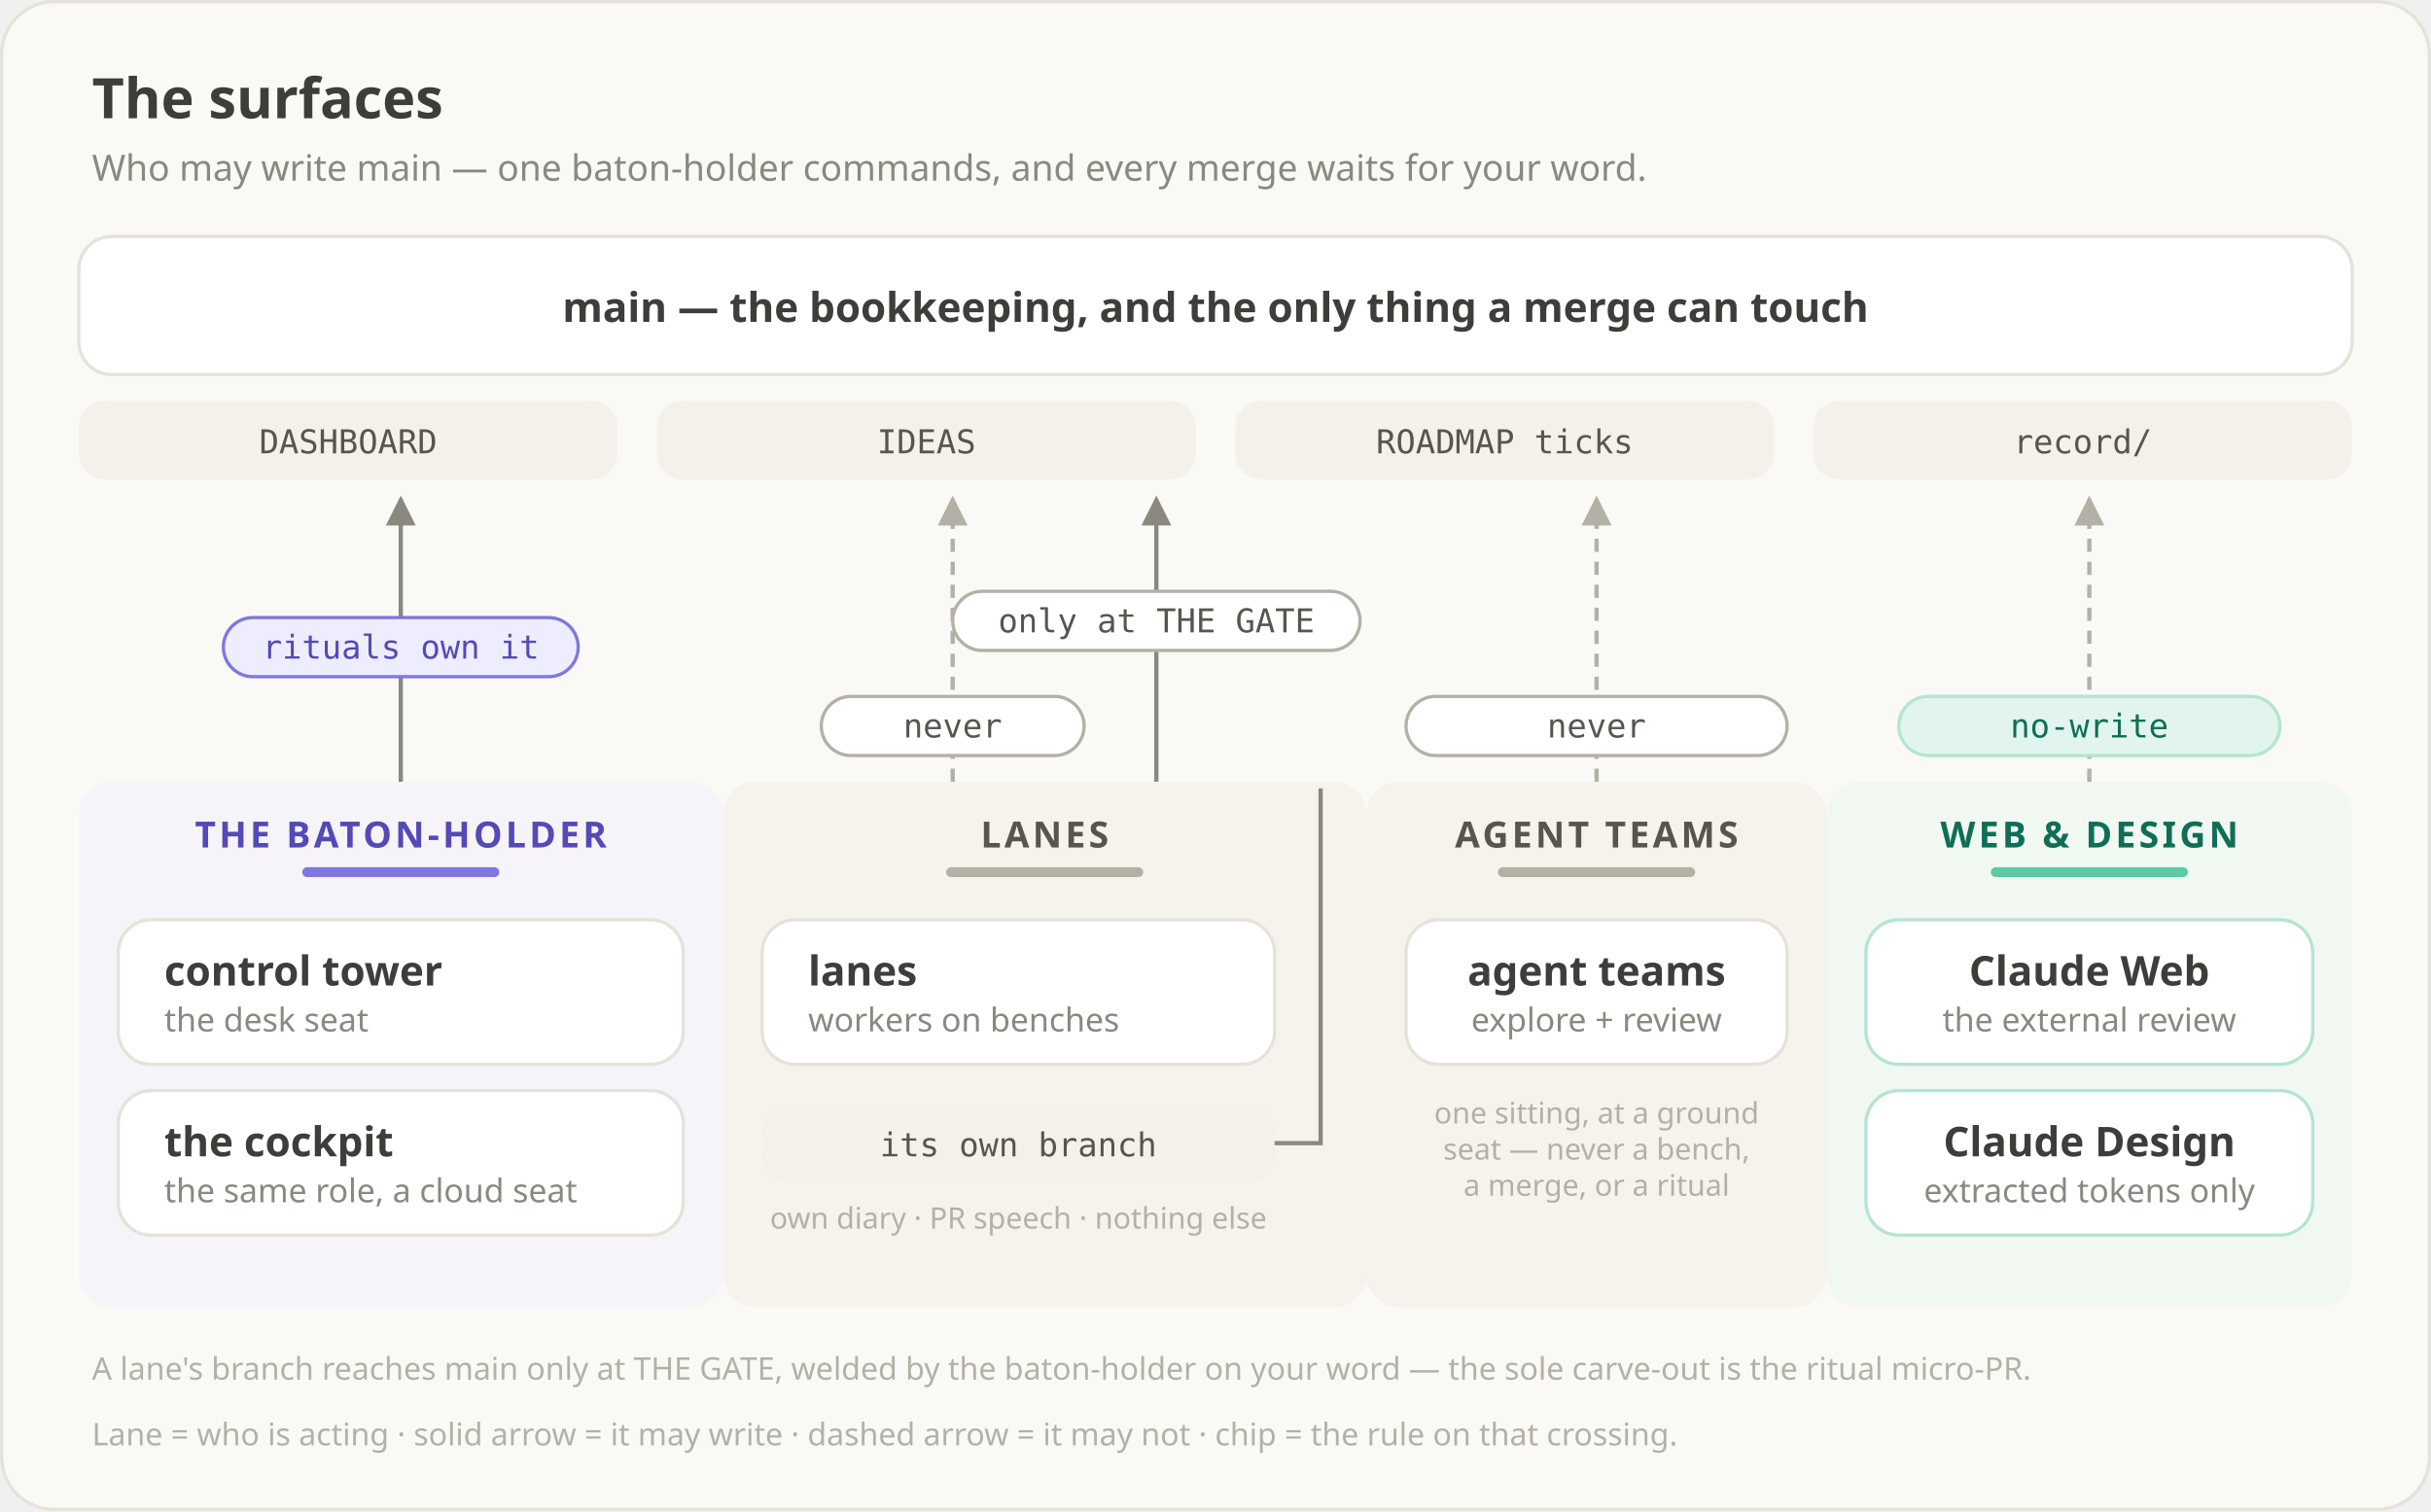
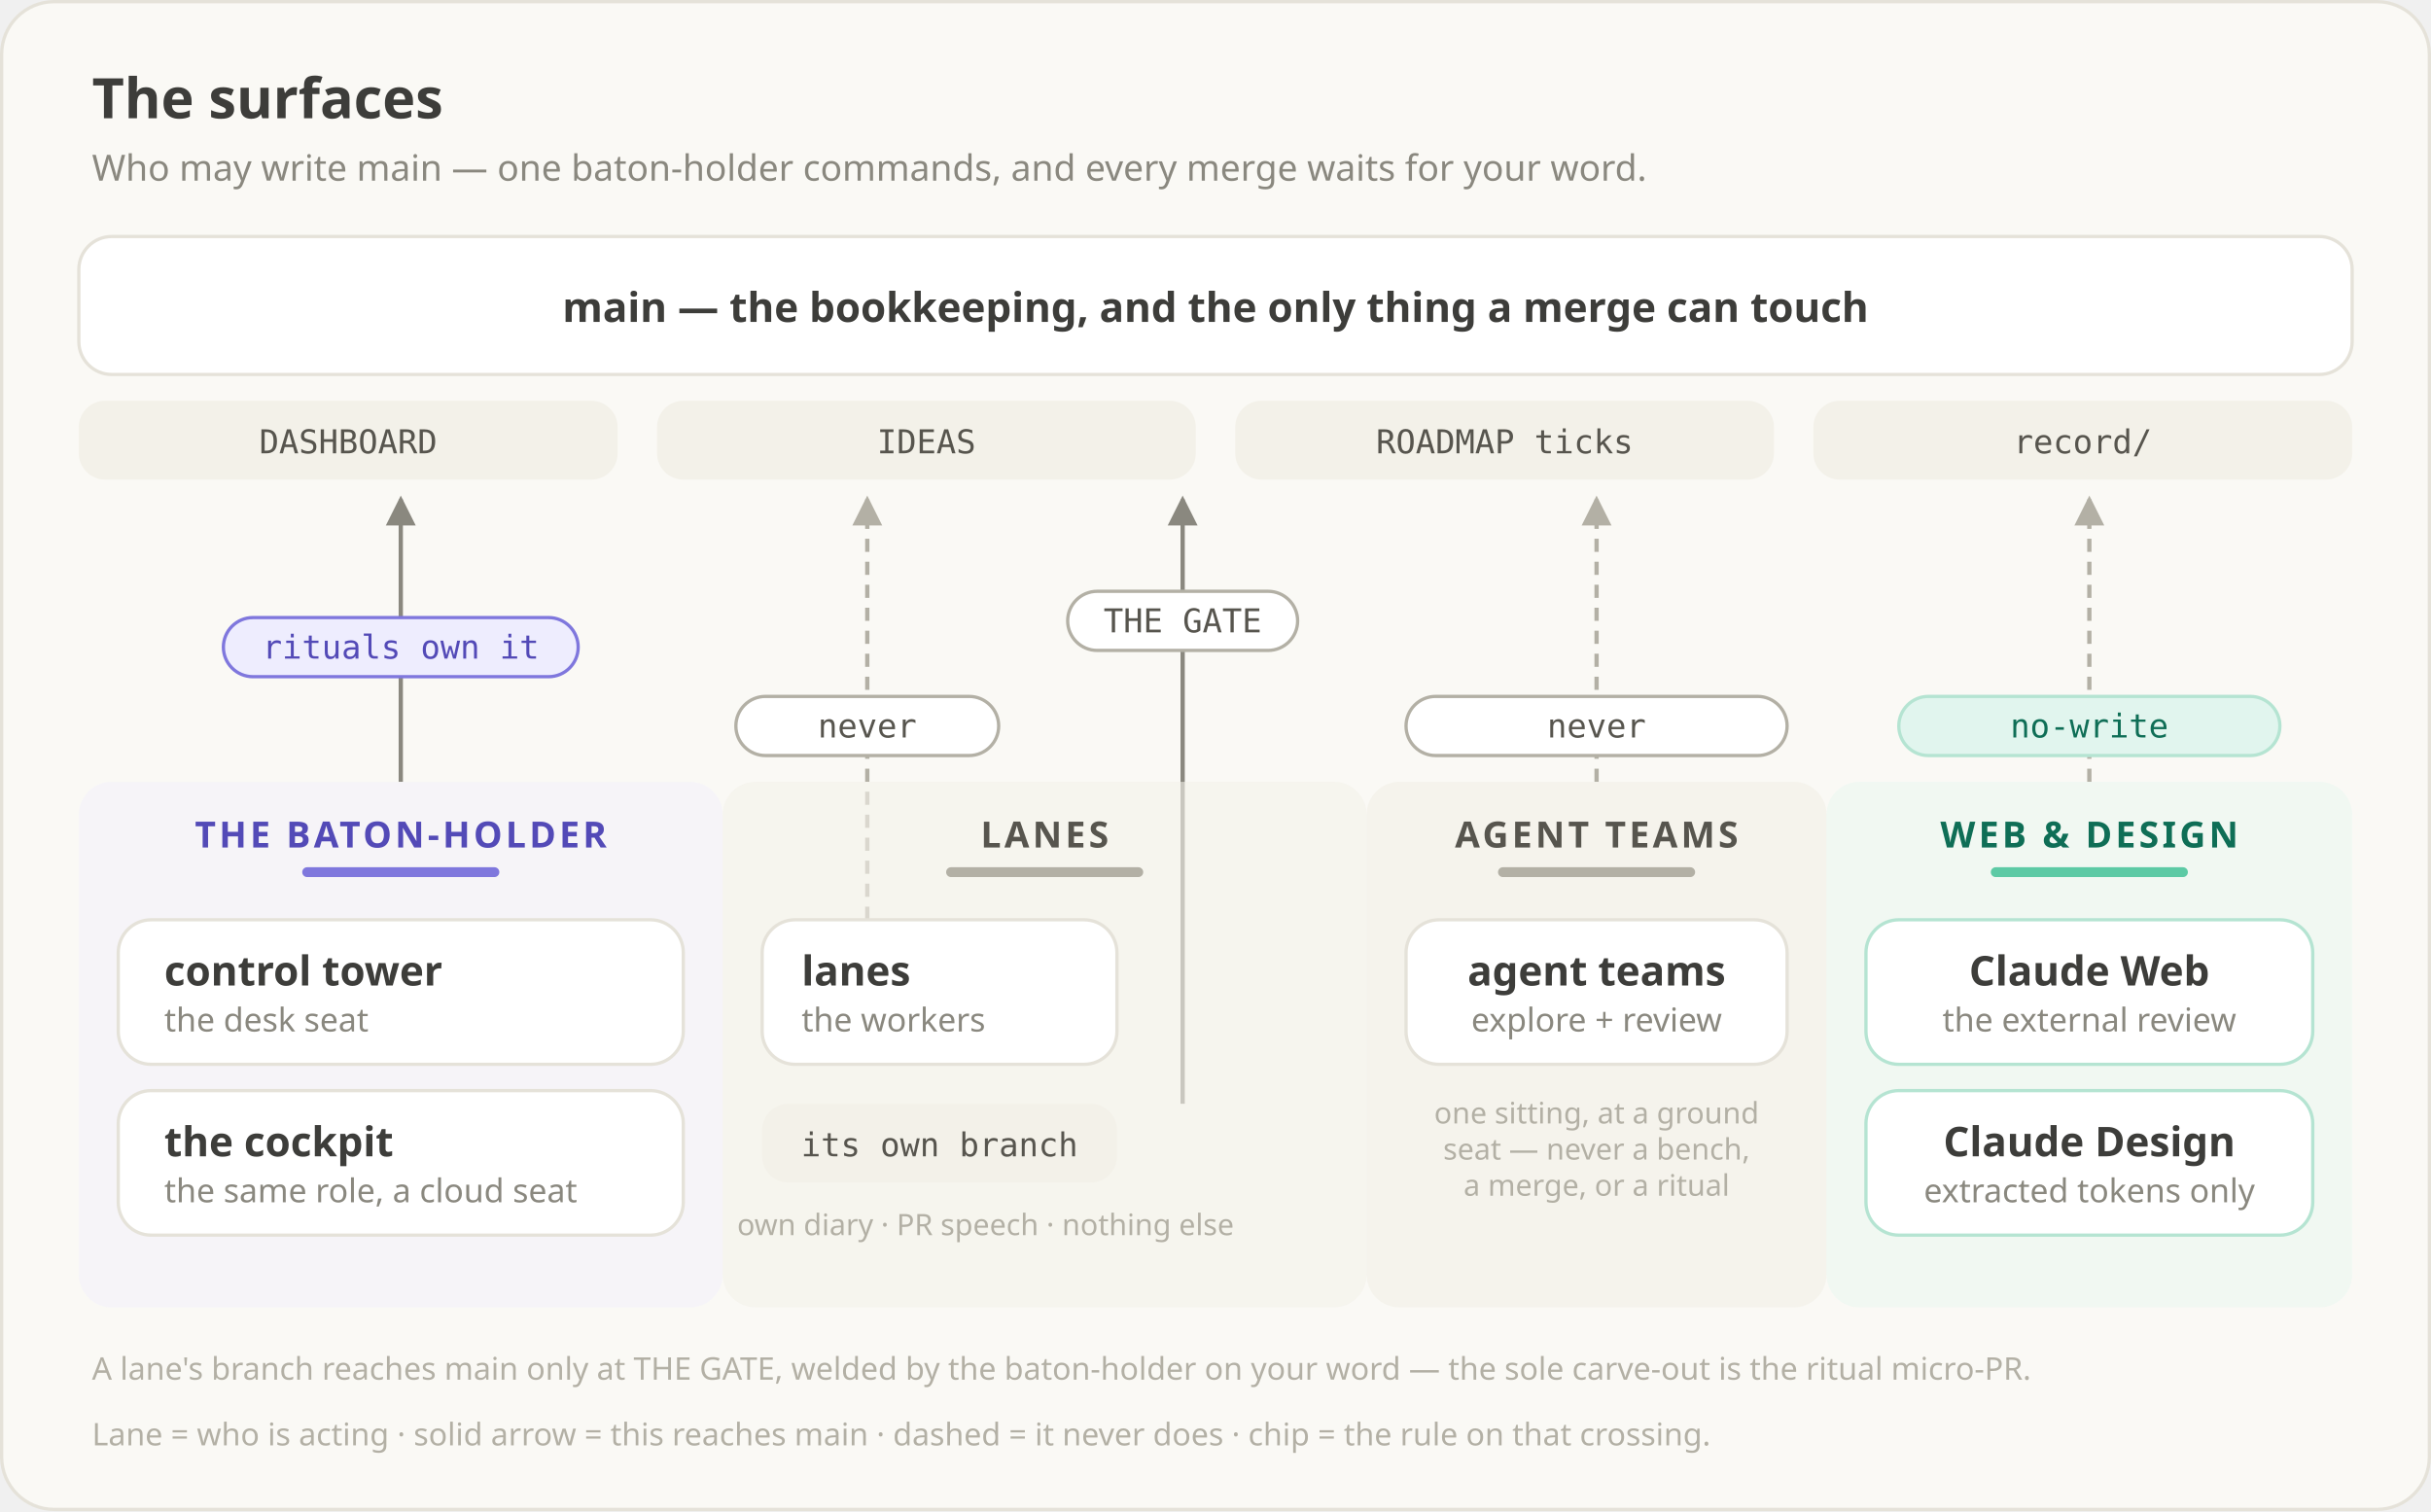
<svg xmlns="http://www.w3.org/2000/svg" viewBox="0 0 740 460" width="740" height="460" font-family="sans-serif" role="img" aria-label="The surfaces — who may write main, drawn as four writer lanes reaching up into one bookkeeping band.">
  <defs>
    <marker id="tip" viewBox="0 0 8 8" refX="7" refY="4" markerWidth="7" markerHeight="7" orient="auto-start-reverse">
      <path d="M0 0 L8 4 L0 8 Z" fill="#8A887F" />
    </marker>
    <marker id="tipd" viewBox="0 0 8 8" refX="7" refY="4" markerWidth="7" markerHeight="7" orient="auto-start-reverse">
      <path d="M0 0 L8 4 L0 8 Z" fill="#B3B0A5" />
    </marker>
  </defs>
  <rect class="panel" x="0.5" y="0.5" width="739" height="459" rx="16" fill="#FAF9F5" stroke="#E5E2D9" />
  <text x="28" y="36" font-size="17" font-weight="600" fill="#3D3D3A">The surfaces</text>
  <text x="28" y="55" font-size="11" fill="#8A887F">Who may write main — one baton-holder commands, and every merge waits for your word.</text>
  <g class="card">
    <rect x="24" y="72" width="692" height="42" rx="10" fill="#FFFFFF" stroke="#E5E2D9" />
    <text x="370" y="98" font-size="12.5" font-weight="600" fill="#3D3D3A" text-anchor="middle">main — the bookkeeping, and the only thing a merge can touch</text>
  </g>
  <g class="badge">
    <rect x="24" y="122" width="164" height="24" rx="8" fill="#F3F1E9" />
    <text x="106" y="138" font-size="10" font-family="monospace" fill="#57554E" text-anchor="middle">DASHBOARD</text>
  </g>
  <g class="badge">
    <rect x="200" y="122" width="164" height="24" rx="8" fill="#F3F1E9" />
    <text x="282" y="138" font-size="10" font-family="monospace" fill="#57554E" text-anchor="middle">IDEAS</text>
  </g>
  <g class="badge">
    <rect x="376" y="122" width="164" height="24" rx="8" fill="#F3F1E9" />
    <text x="458" y="138" font-size="10" font-family="monospace" fill="#57554E" text-anchor="middle">ROADMAP ticks</text>
  </g>
  <g class="badge">
    <rect x="552" y="122" width="164" height="24" rx="8" fill="#F3F1E9" />
    <text x="634" y="138" font-size="10" font-family="monospace" fill="#57554E" text-anchor="middle">record/</text>
  </g>
  <line x1="122" y1="238" x2="122" y2="152" stroke="#8A887F" stroke-width="1.3" marker-end="url(#tip)" />
  <g class="chip">
    <rect x="68" y="188" width="108" height="18" rx="9" fill="#EEEDFE" stroke="#7F77DD" />
    <text x="122" y="200.5" font-size="10" font-family="monospace" fill="#534AB7" text-anchor="middle">rituals own it</text>
  </g>
-   <line x1="290" y1="238" x2="290" y2="152" stroke="#B3B0A5" stroke-width="1.3" stroke-dasharray="4 3" marker-end="url(#tipd)" />
+   <line x1="264" y1="280" x2="264" y2="152" stroke="#B3B0A5" stroke-width="1.3" stroke-dasharray="4 3" marker-end="url(#tipd)" />
  <g class="chip">
-     <rect x="250" y="212" width="80" height="18" rx="9" fill="#FFFFFF" stroke="#B3B0A5" />
-     <text x="290" y="224.5" font-size="10" font-family="monospace" fill="#57554E" text-anchor="middle">never</text>
+     <rect x="224" y="212" width="80" height="18" rx="9" fill="#FFFFFF" stroke="#B3B0A5" />
+     <text x="264" y="224.5" font-size="10" font-family="monospace" fill="#57554E" text-anchor="middle">never</text>
  </g>
-   <line x1="352" y1="238" x2="352" y2="152" stroke="#8A887F" stroke-width="1.3" marker-end="url(#tip)" />
+   <line x1="360" y1="336" x2="360" y2="152" stroke="#8A887F" stroke-width="1.3" marker-end="url(#tip)" />
  <g class="chip">
-     <rect x="290" y="180" width="124" height="18" rx="9" fill="#FFFFFF" stroke="#B3B0A5" />
-     <text x="352" y="192.5" font-size="10" font-family="monospace" fill="#57554E" text-anchor="middle">only at THE GATE</text>
+     <rect x="325" y="180" width="70" height="18" rx="9" fill="#FFFFFF" stroke="#B3B0A5" />
+     <text x="360" y="192.5" font-size="10" font-family="monospace" fill="#57554E" text-anchor="middle">THE GATE</text>
  </g>
  <line x1="486" y1="238" x2="486" y2="152" stroke="#B3B0A5" stroke-width="1.3" stroke-dasharray="4 3" marker-end="url(#tipd)" />
  <g class="chip">
    <rect x="428" y="212" width="116" height="18" rx="9" fill="#FFFFFF" stroke="#B3B0A5" />
    <text x="486" y="224.5" font-size="10" font-family="monospace" fill="#57554E" text-anchor="middle">never</text>
  </g>
  <line x1="636" y1="238" x2="636" y2="152" stroke="#B3B0A5" stroke-width="1.3" stroke-dasharray="4 3" marker-end="url(#tipd)" />
  <g class="chip">
    <rect x="578" y="212" width="116" height="18" rx="9" fill="#E1F5EE" stroke="#B5E4D2" />
    <text x="636" y="224.5" font-size="10" font-family="monospace" fill="#0F6E56" text-anchor="middle">no-write</text>
  </g>
  <rect class="lane" x="24" y="238" width="196" height="160" rx="10" fill="#F2F1FB" opacity="0.55" />
-   <rect class="lane" x="220" y="238" width="196" height="160" rx="10" fill="#F3F1E9" opacity="0.7" />
+   <rect class="lane" x="220" y="238" width="196" height="160" rx="10" fill="#F3F1E9" opacity="0.6" />
  <rect class="lane" x="416" y="238" width="140" height="160" rx="10" fill="#F1EFE6" opacity="0.6" />
  <rect class="lane" x="556" y="238" width="160" height="160" rx="10" fill="#E9F7F1" opacity="0.55" />
  <g font-size="11" font-weight="600" letter-spacing="1" text-anchor="middle">
    <text x="122" y="258" fill="#534AB7">THE BATON-HOLDER</text>
    <text x="318" y="258" fill="#57554E">LANES</text>
    <text x="486" y="258" fill="#57554E">AGENT TEAMS</text>
    <text x="636" y="258" fill="#0F6E56">WEB &amp; DESIGN</text>
  </g>
  <rect x="92" y="264" width="60" height="3" rx="1.5" fill="#7F77DD" />
  <rect x="288" y="264" width="60" height="3" rx="1.5" fill="#B3B0A5" />
  <rect x="456" y="264" width="60" height="3" rx="1.5" fill="#B3B0A5" />
  <rect x="606" y="264" width="60" height="3" rx="1.5" fill="#5DCAA5" />
  <g class="card">
    <rect x="36" y="280" width="172" height="44" rx="10" fill="#FFFFFF" stroke="#E5E2D9" />
    <text x="50" y="300" font-size="12.5" font-weight="600" fill="#3D3D3A">control tower</text>
    <text x="50" y="314" font-size="10" fill="#8A887F">the desk seat</text>
  </g>
  <g class="card">
    <rect x="36" y="332" width="172" height="44" rx="10" fill="#FFFFFF" stroke="#E5E2D9" />
    <text x="50" y="352" font-size="12.5" font-weight="600" fill="#3D3D3A">the cockpit</text>
    <text x="50" y="366" font-size="10" fill="#8A887F">the same role, a cloud seat</text>
  </g>
  <g class="card">
-     <rect x="232" y="280" width="156" height="44" rx="10" fill="#FFFFFF" stroke="#E5E2D9" />
-     <text x="246" y="300" font-size="12.5" font-weight="600" fill="#3D3D3A">lanes</text>
-     <text x="246" y="314" font-size="10" fill="#8A887F">workers on benches</text>
+     <rect x="232" y="280" width="108" height="44" rx="10" fill="#FFFFFF" stroke="#E5E2D9" />
+     <text x="244" y="300" font-size="12.5" font-weight="600" fill="#3D3D3A">lanes</text>
+     <text x="244" y="314" font-size="10" fill="#8A887F">the workers</text>
  </g>
  <g class="badge">
-     <rect x="232" y="336" width="156" height="24" rx="8" fill="#F3F1E9" />
-     <text x="310" y="352" font-size="10" font-family="monospace" fill="#57554E" text-anchor="middle">its own branch</text>
+     <rect x="232" y="336" width="108" height="24" rx="8" fill="#F3F1E9" />
+     <text x="286" y="352" font-size="10" font-family="monospace" fill="#57554E" text-anchor="middle">its own branch</text>
  </g>
-   <text x="310" y="374" font-size="9" fill="#B3B0A5" text-anchor="middle">own diary · PR speech · nothing else</text>
-   <path d="M388 348 L402 348 L402 240" fill="none" stroke="#8A887F" stroke-width="1.3" />
+   <text x="300" y="376" font-size="9" fill="#B3B0A5" text-anchor="middle">own diary · PR speech · nothing else</text>
  <g class="card">
    <rect x="428" y="280" width="116" height="44" rx="10" fill="#FFFFFF" stroke="#E5E2D9" />
    <text x="486" y="300" font-size="12.5" font-weight="600" fill="#3D3D3A" text-anchor="middle">agent teams</text>
    <text x="486" y="314" font-size="10" fill="#8A887F" text-anchor="middle">explore + review</text>
  </g>
  <text x="486" y="342" font-size="9" fill="#B3B0A5" text-anchor="middle">one sitting, at a ground</text>
  <text x="486" y="353" font-size="9" fill="#B3B0A5" text-anchor="middle">seat — never a bench,</text>
  <text x="486" y="364" font-size="9" fill="#B3B0A5" text-anchor="middle">a merge, or a ritual</text>
  <g class="card">
    <rect x="568" y="280" width="136" height="44" rx="10" fill="#FFFFFF" stroke="#B5E4D2" />
    <text x="636" y="300" font-size="12.5" font-weight="600" fill="#3D3D3A" text-anchor="middle">Claude Web</text>
    <text x="636" y="314" font-size="10" fill="#8A887F" text-anchor="middle">the external review</text>
  </g>
  <g class="card">
    <rect x="568" y="332" width="136" height="44" rx="10" fill="#FFFFFF" stroke="#B5E4D2" />
    <text x="636" y="352" font-size="12.5" font-weight="600" fill="#3D3D3A" text-anchor="middle">Claude Design</text>
    <text x="636" y="366" font-size="10" fill="#8A887F" text-anchor="middle">extracted tokens only</text>
  </g>
  <text x="28" y="420" font-size="9.5" fill="#B3B0A5">A lane's branch reaches main only at THE GATE, welded by the baton-holder on your word — the sole carve-out is the ritual micro-PR.</text>
-   <text x="28" y="440" font-size="9.5" fill="#B3B0A5">Lane = who is acting · solid arrow = it may write · dashed arrow = it may not · chip = the rule on that crossing.</text>
+   <text x="28" y="440" font-size="9.5" fill="#B3B0A5">Lane = who is acting · solid arrow = this reaches main · dashed = it never does · chip = the rule on that crossing.</text>
</svg>
